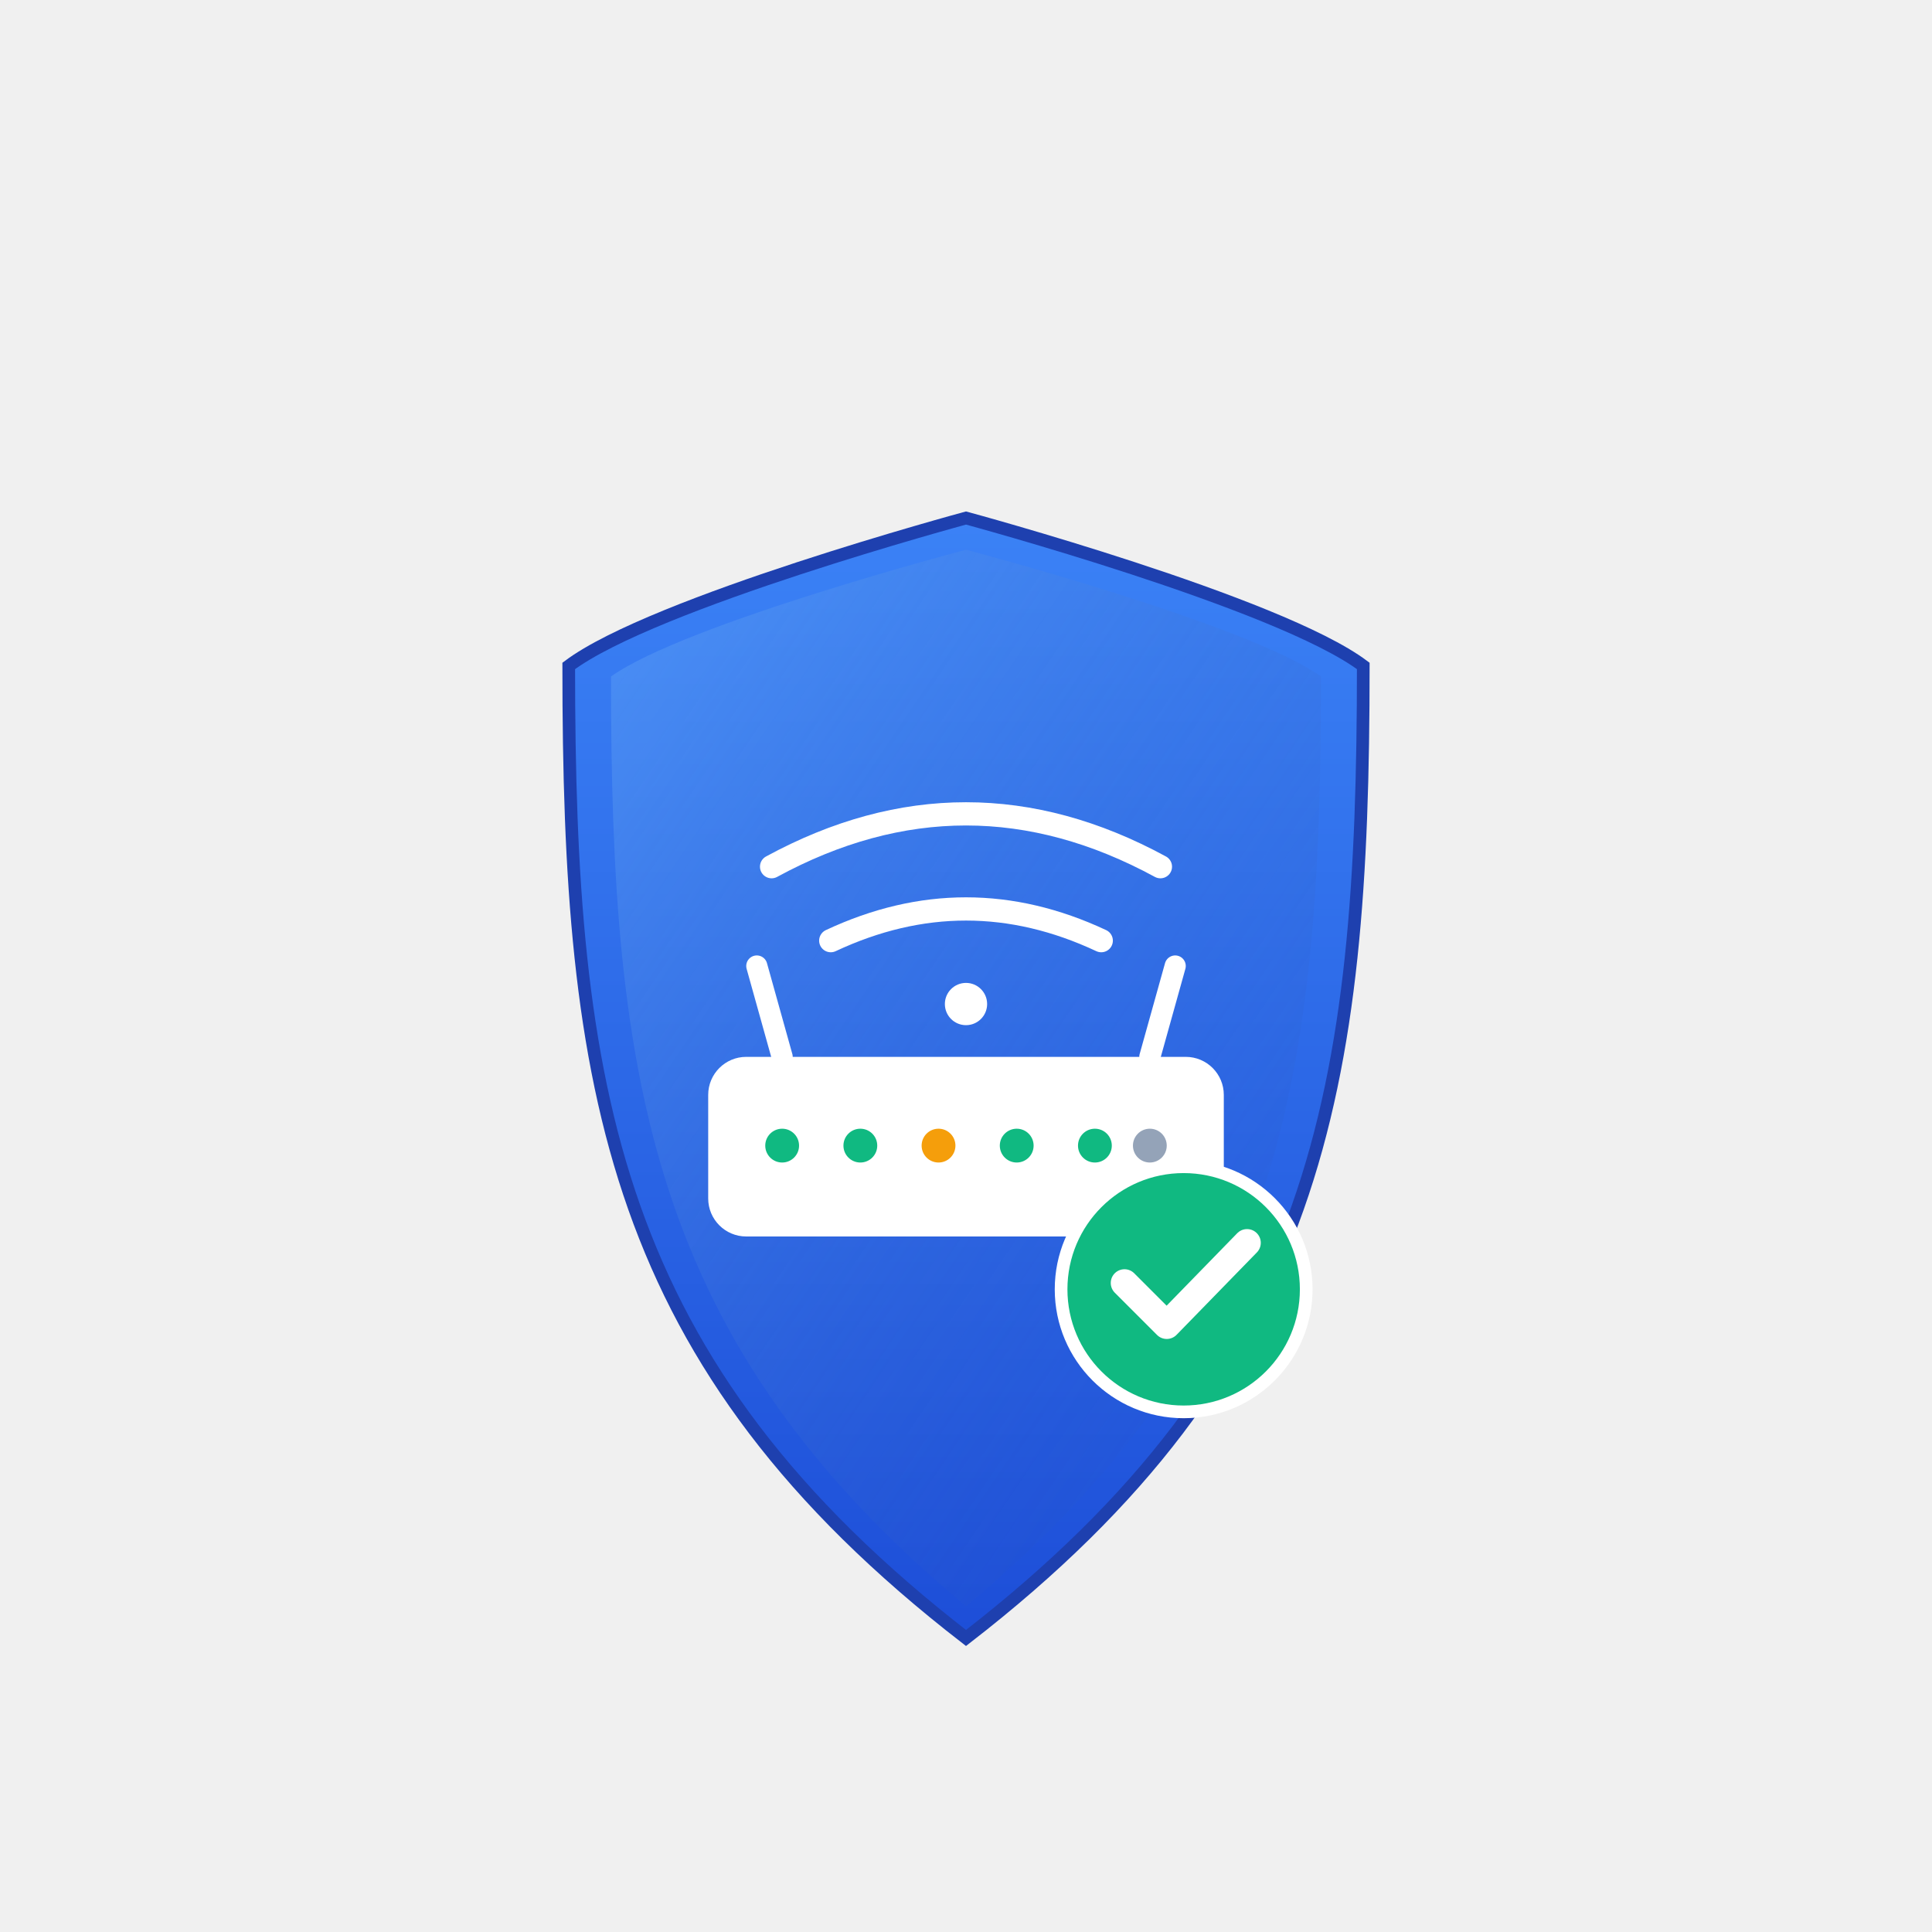
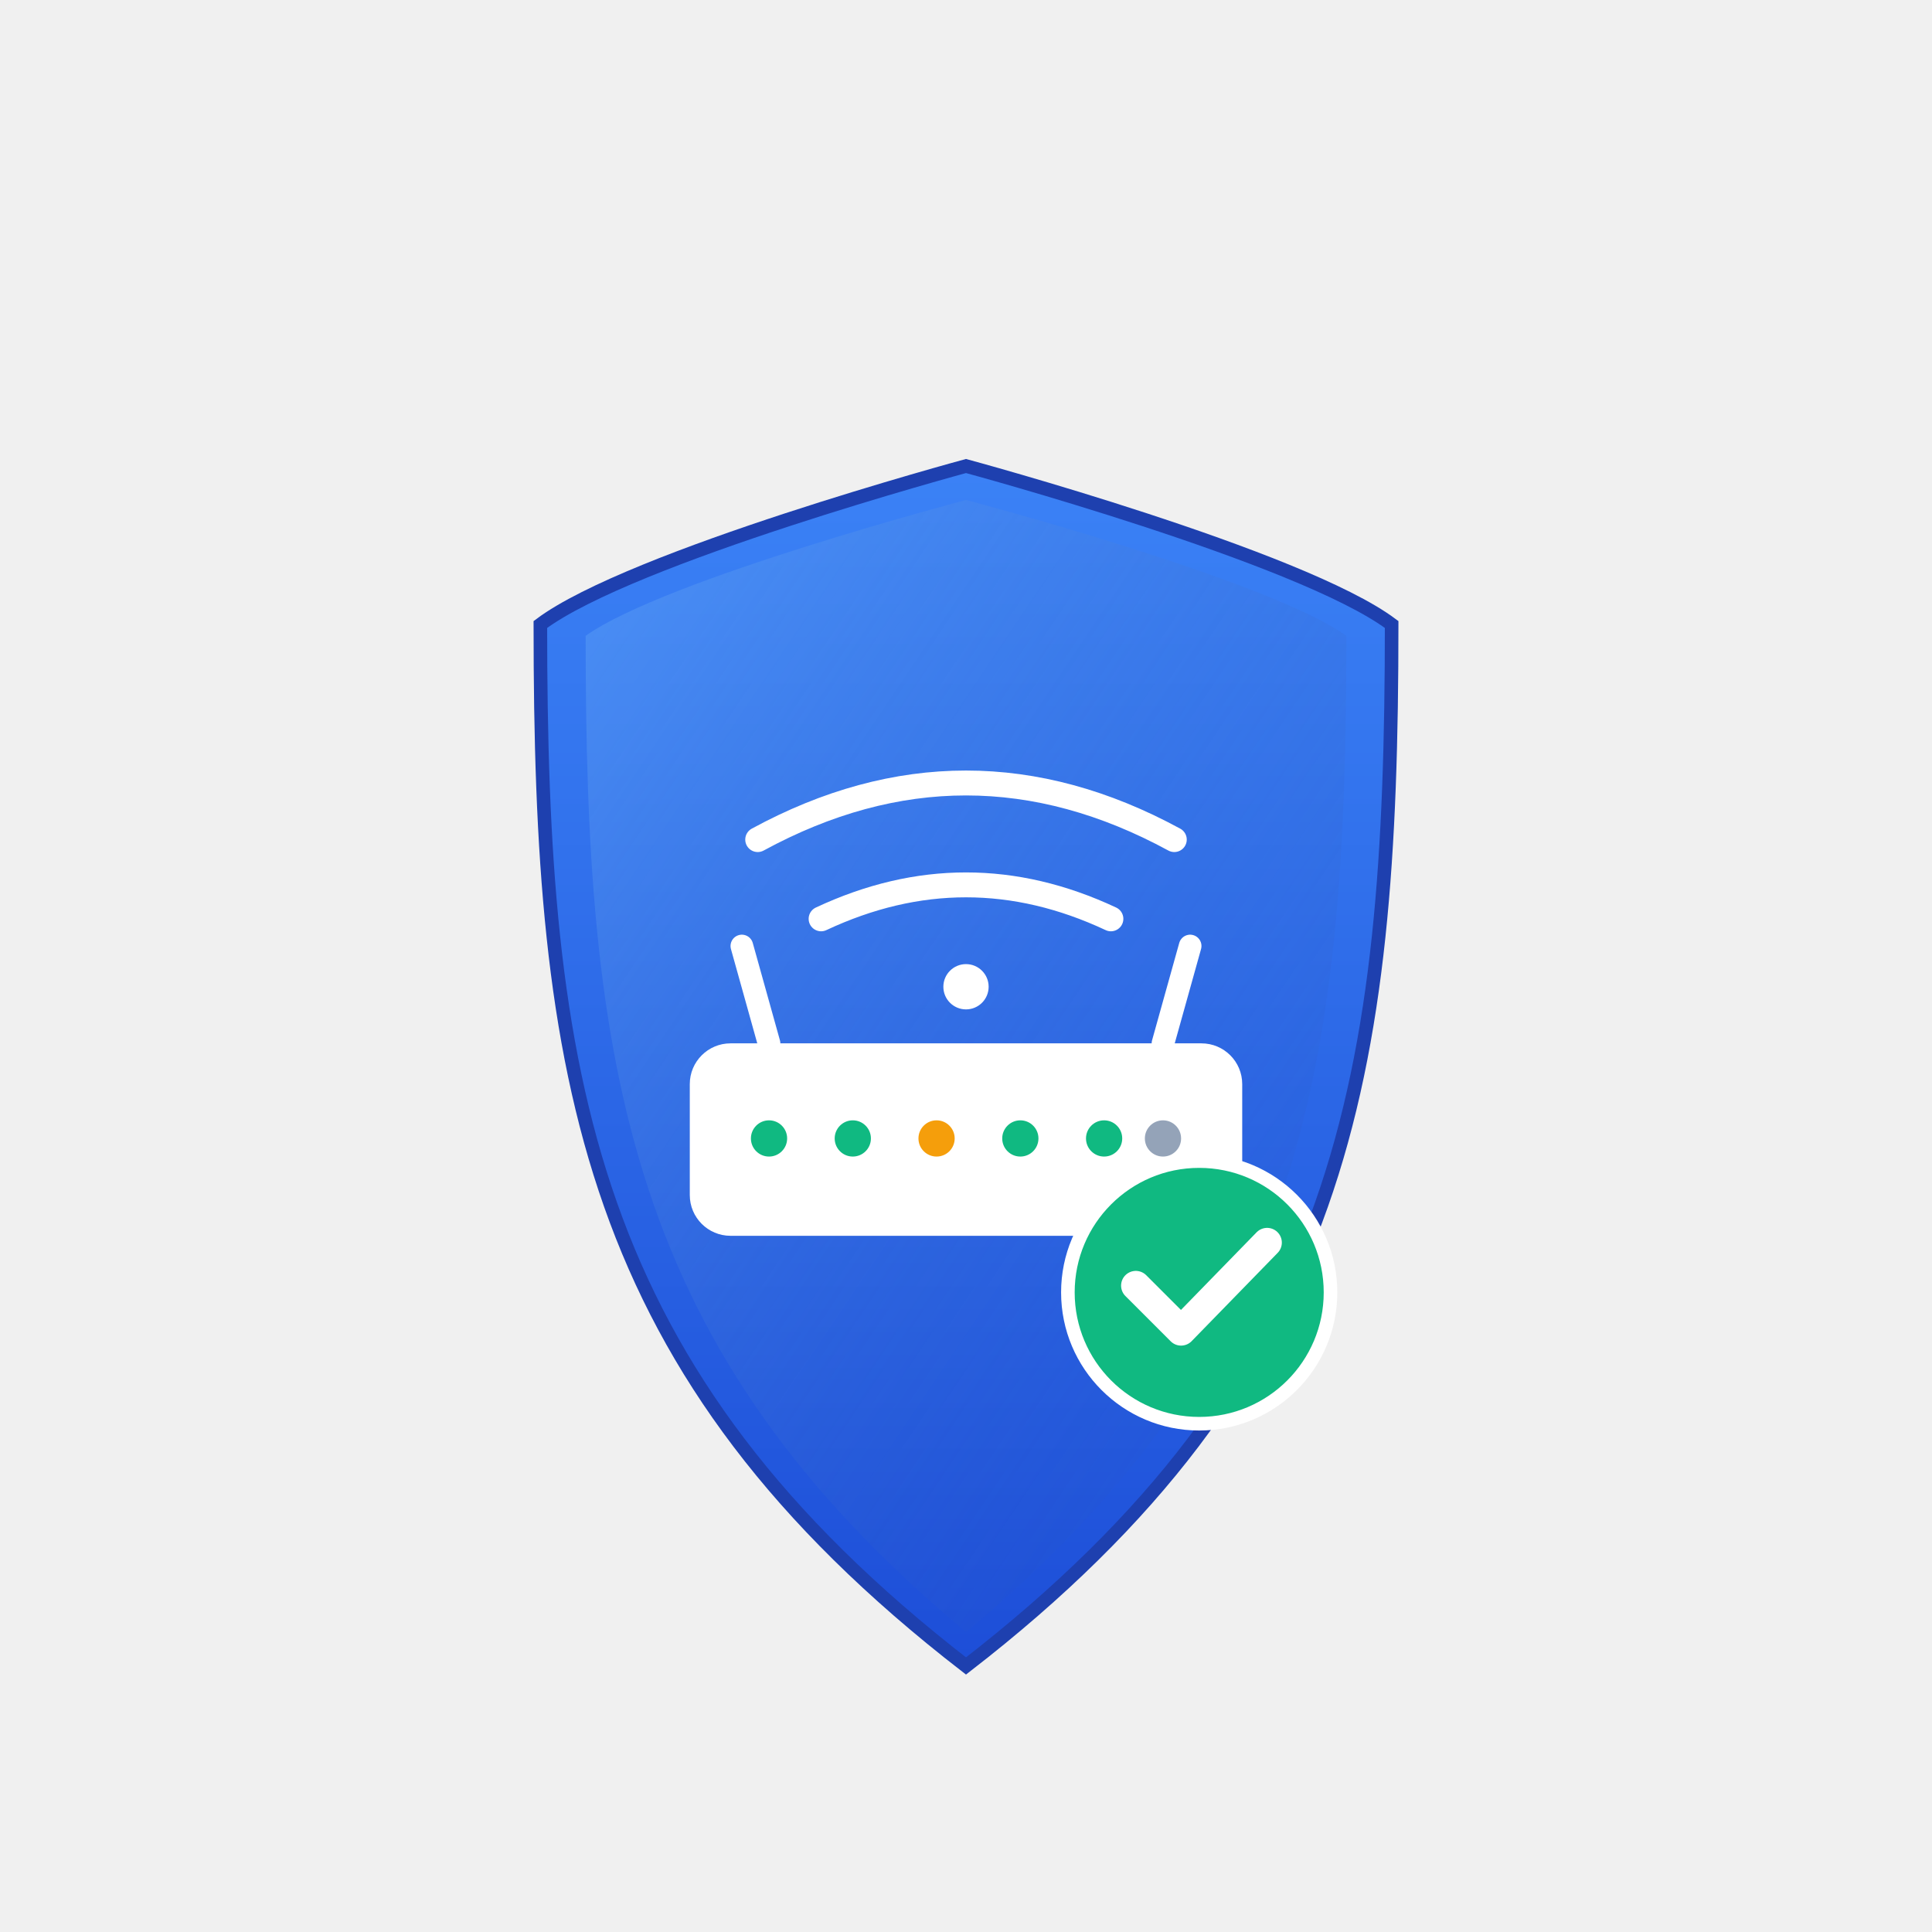
<svg xmlns="http://www.w3.org/2000/svg" viewBox="0 0 1024 1024" width="1024" height="1024">
  <defs>
    <linearGradient id="shieldGrad2" x1="50%" y1="0%" x2="50%" y2="100%">
      <stop offset="0%" style="stop-color:#3B82F6" />
      <stop offset="100%" style="stop-color:#1D4ED8" />
    </linearGradient>
    <linearGradient id="shieldHighlight2" x1="0%" y1="0%" x2="100%" y2="100%">
      <stop offset="0%" style="stop-color:#60A5FA;stop-opacity:0.5" />
      <stop offset="100%" style="stop-color:#1E40AF;stop-opacity:0" />
    </linearGradient>
  </defs>
-   <g data-scale="1.12" transform="translate(-61.44 -61.44) scale(1.12)">
+   <g data-scale="1.2" transform="translate(-102.40 -113.00) scale(1.2)">
    <path d="M 512 300            C 512 300, 660 340, 700 370            L 700 370            C 700 570, 680 700, 512 830            C 344 700, 324 570, 324 370            C 364 340, 512 300, 512 300 Z" fill="url(#shieldGrad2)" stroke="#1E40AF" stroke-width="6" />
    <path d="M 512 315            C 512 315, 645 350, 680 375            C 680 565, 662 690, 512 815            C 362 690, 344 565, 344 375            C 379 350, 512 315, 512 315 Z" fill="url(#shieldHighlight2)" />
    <g stroke="#FFFFFF" stroke-width="11" stroke-linecap="round" fill="none">
      <path d="M 420 465 Q 512 415 604 465" />
      <path d="M 448 500 Q 512 470 576 500" />
    </g>
    <circle cx="512" cy="530" r="10" fill="#FFFFFF" />
    <rect x="390" y="555" width="244" height="85" rx="18" ry="18" fill="#FFFFFF" />
    <g stroke="#FFFFFF" stroke-width="10" stroke-linecap="round">
      <line x1="425" y1="555" x2="413" y2="512" />
      <line x1="599" y1="555" x2="611" y2="512" />
    </g>
    <circle cx="425" cy="597" r="8" fill="#10B981" />
    <circle cx="462" cy="597" r="8" fill="#10B981" />
    <circle cx="499" cy="597" r="8" fill="#F59E0B" />
    <circle cx="536" cy="597" r="8" fill="#10B981" />
    <circle cx="573" cy="597" r="8" fill="#10B981" />
    <circle cx="599" cy="597" r="8" fill="#94A3B8" />
    <g transform="translate(615, 665)">
      <circle cx="0" cy="0" r="58" fill="#10B981" stroke="#FFFFFF" stroke-width="6" />
      <path d="M -28 -3 L -8 17 L 30 -22" stroke="#FFFFFF" stroke-width="13" stroke-linecap="round" stroke-linejoin="round" fill="none" />
    </g>
  </g>
</svg>
